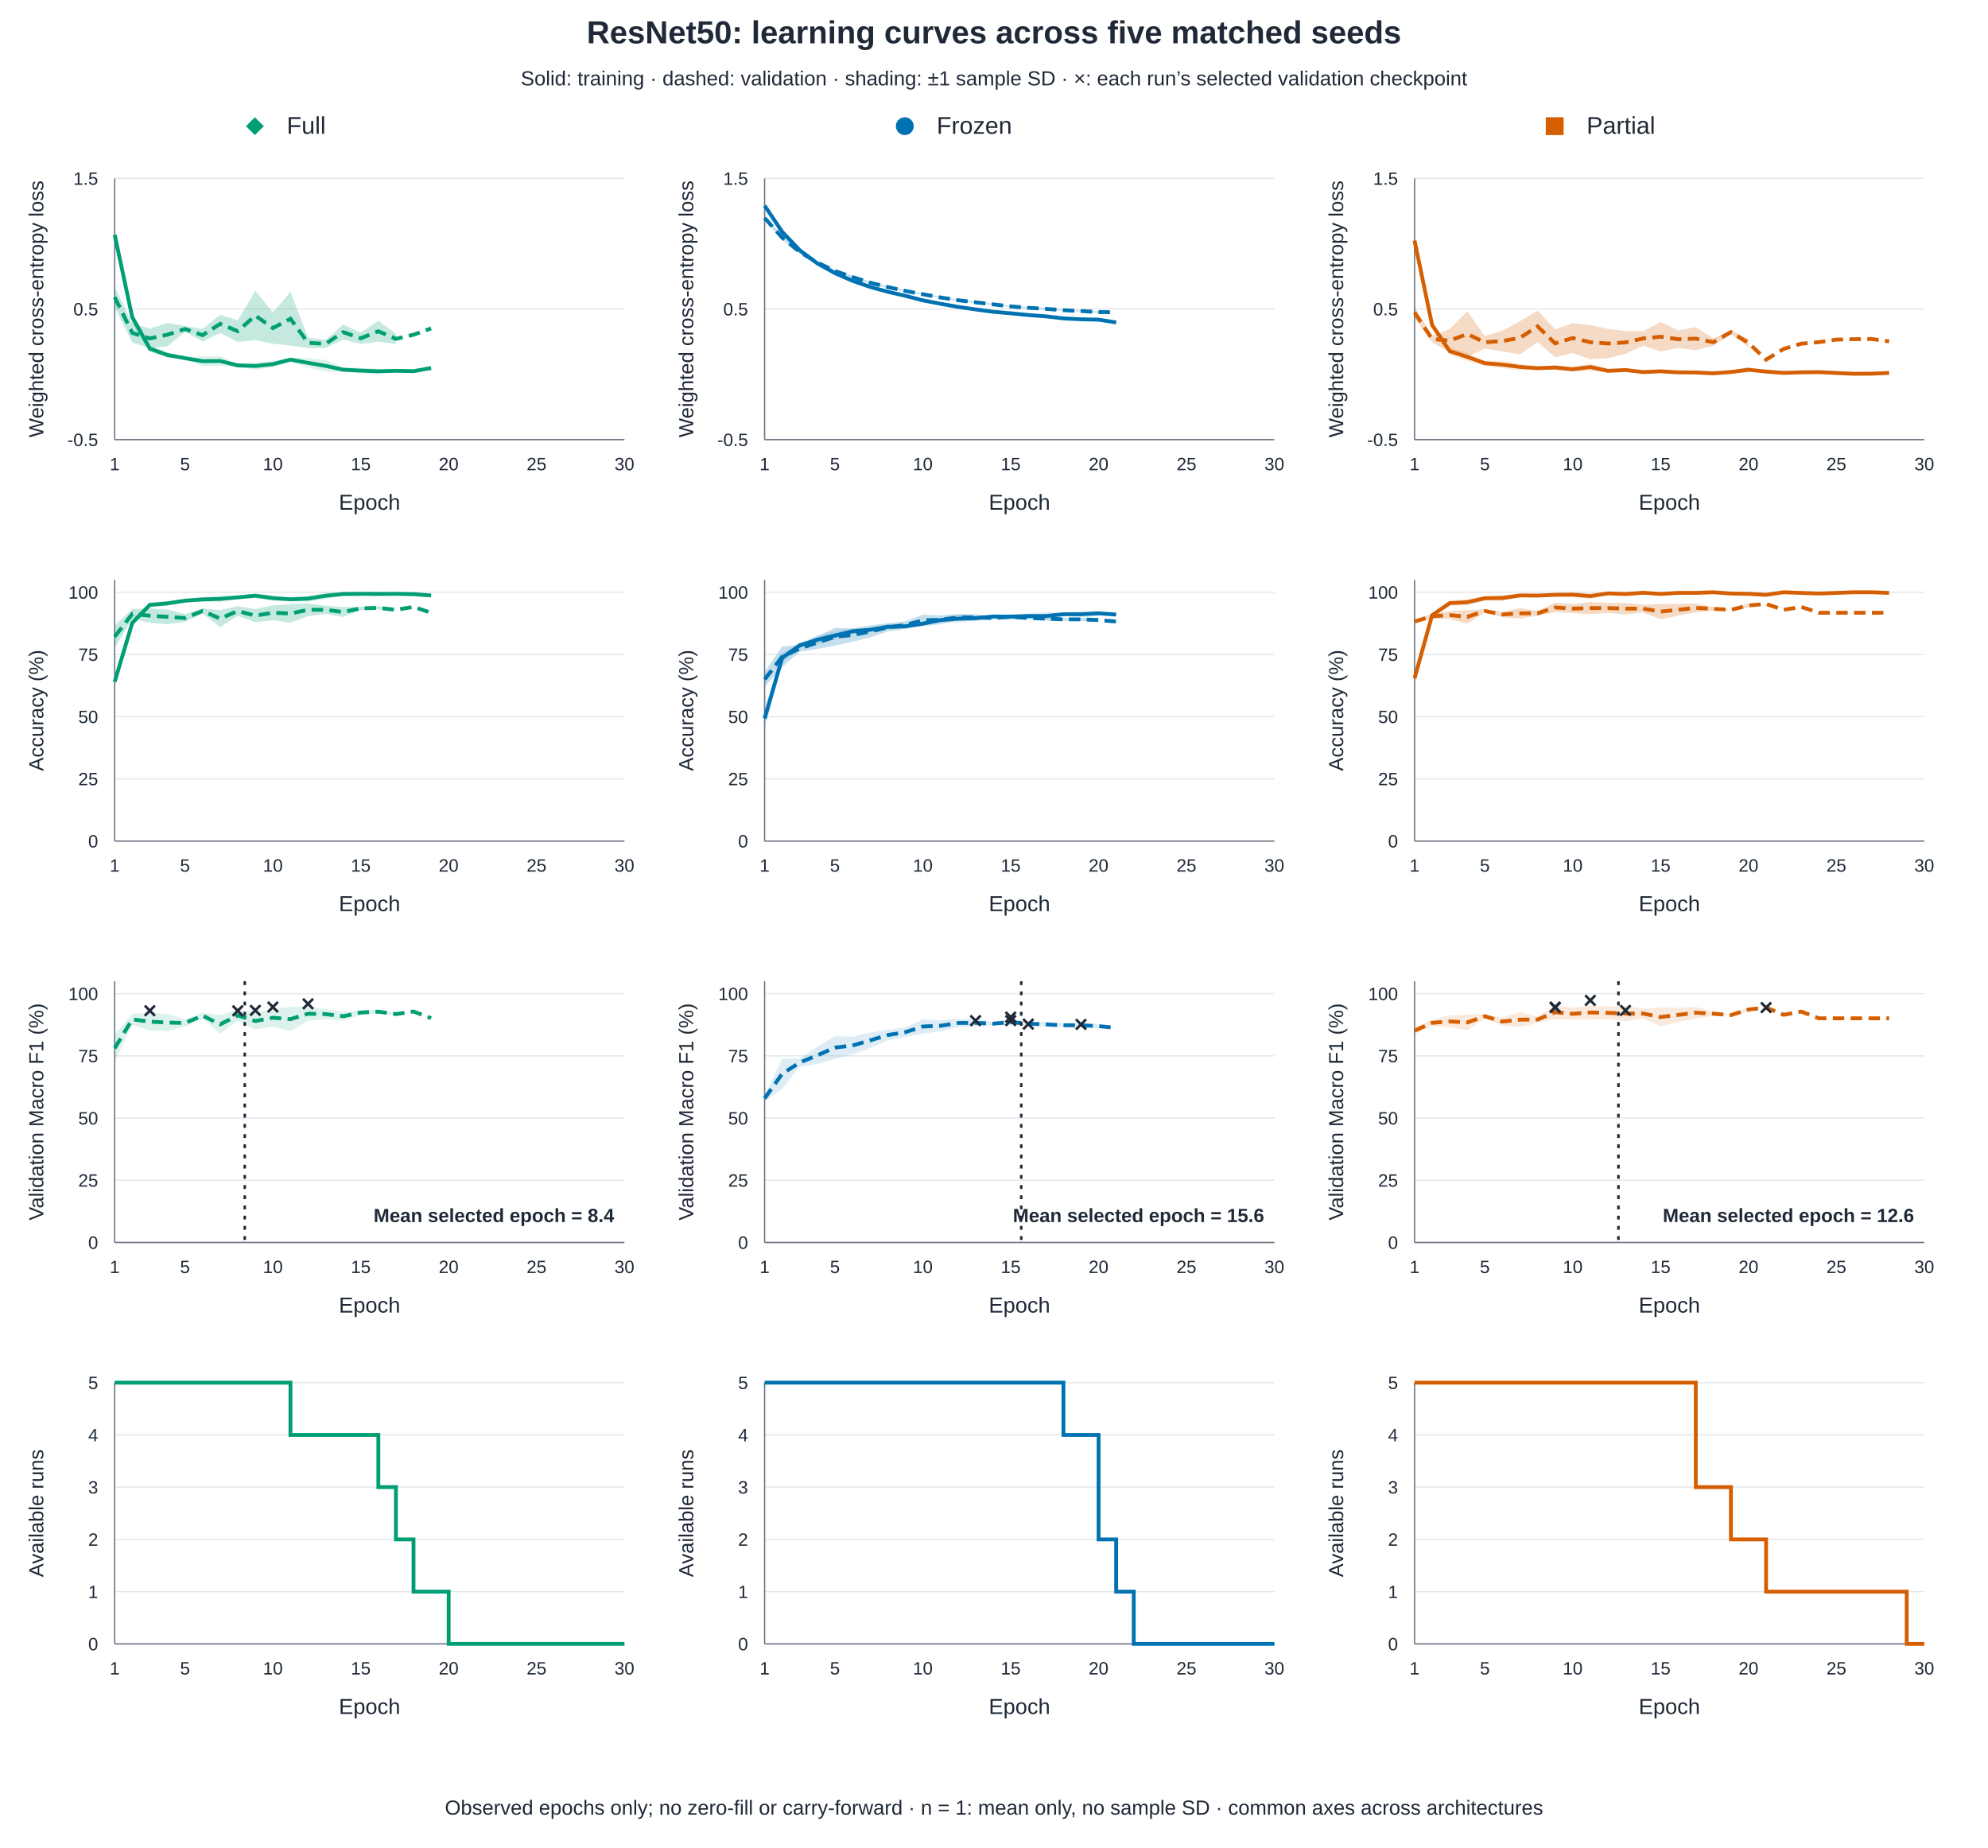
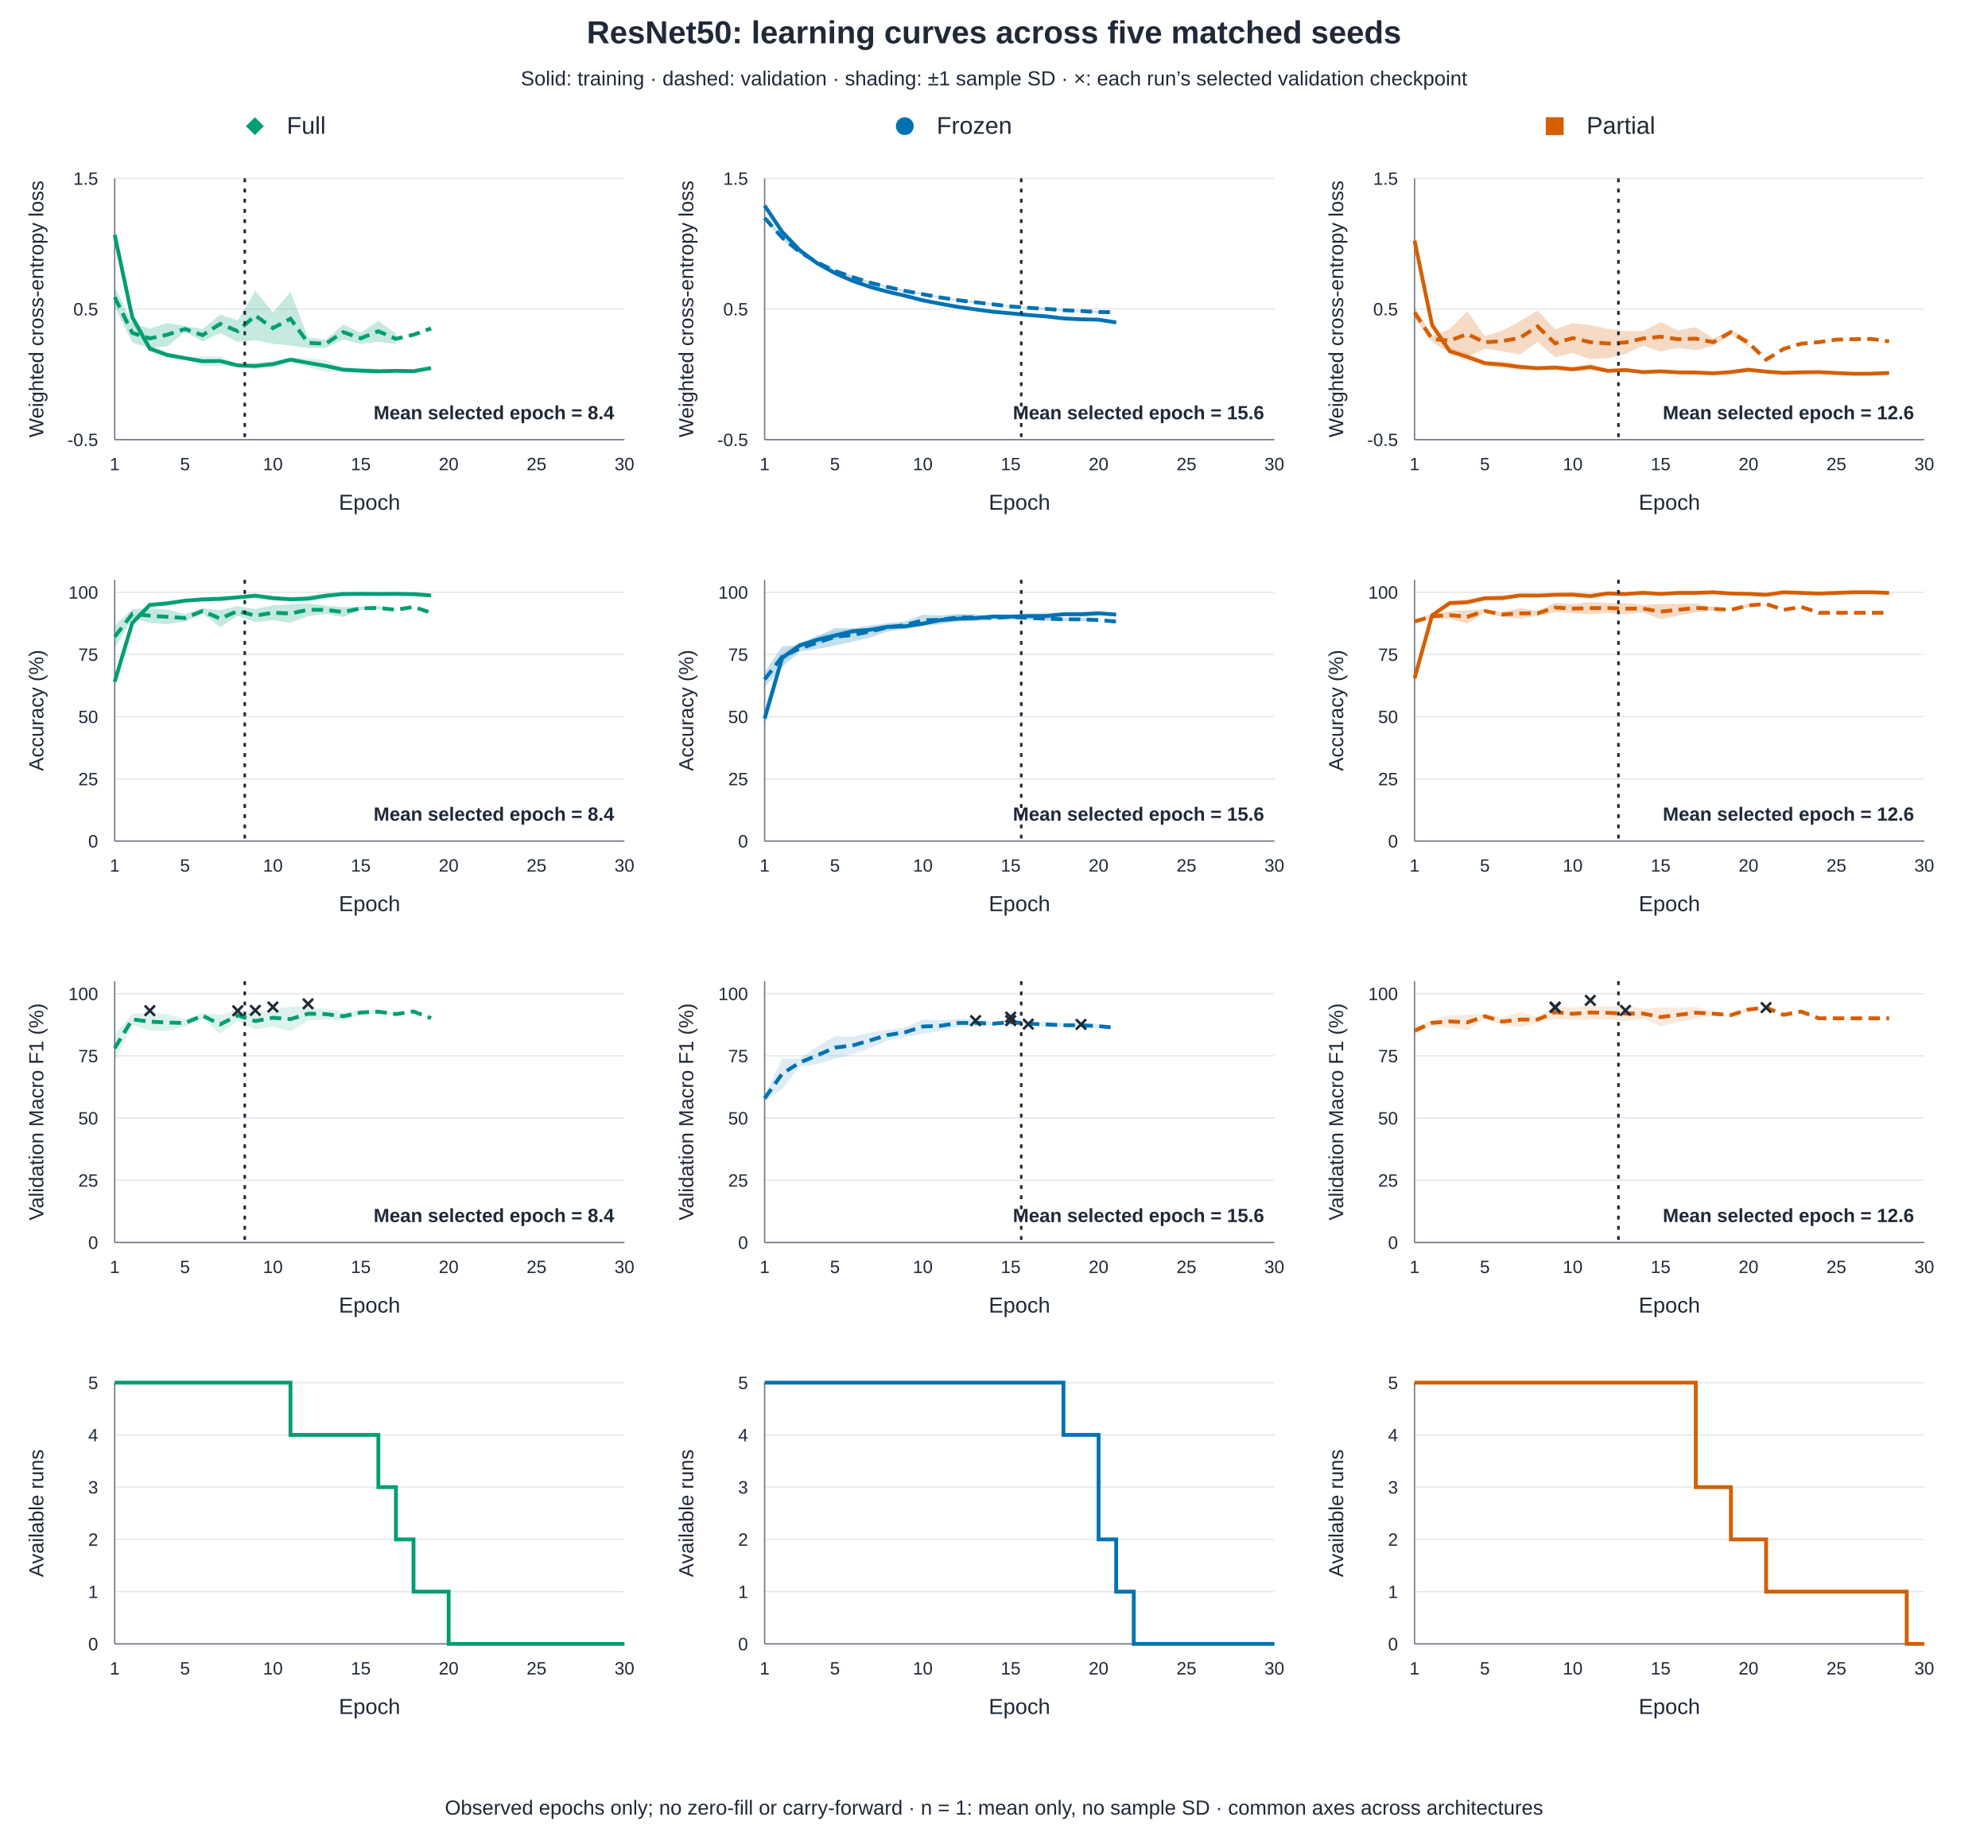
<svg xmlns="http://www.w3.org/2000/svg" viewBox="0 0 1560 1450" role="img" aria-label="ResNet50: learning curves across five matched seeds">
  <rect width="1560" height="1450" fill="white" />
  <style>text{font-family:Arial,"Noto Sans Thai","Leelawadee UI",Tahoma,sans-serif;fill:#1F2937}</style>
  <text x="780" y="34" text-anchor="middle" font-size="25" font-weight="700">ResNet50: learning curves across five matched seeds</text>
  <text x="780" y="67" text-anchor="middle" font-size="16">Solid: training · dashed: validation · shading: ±1 sample SD · ×: each run’s selected validation checkpoint</text>
  <path d="M 200 92 l 7 7 l -7 7 l -7 -7 Z" fill="#009E73" opacity="1" />
  <text x="225" y="105" text-anchor="start" font-size="19">Full</text>
  <line x1="90" y1="345" x2="490" y2="345" stroke="#E5E7EB" />
  <text x="77" y="350" text-anchor="end" font-size="14">-0.5</text>
  <line x1="90" y1="242.5" x2="490" y2="242.5" stroke="#E5E7EB" />
  <text x="77" y="247.5" text-anchor="end" font-size="14">0.5</text>
  <line x1="90" y1="140" x2="490" y2="140" stroke="#E5E7EB" />
  <text x="77" y="145" text-anchor="end" font-size="14">1.5</text>
  <text x="90" y="369" text-anchor="middle" font-size="14">1</text>
  <text x="145.172" y="369" text-anchor="middle" font-size="14">5</text>
  <text x="214.138" y="369" text-anchor="middle" font-size="14">10</text>
  <text x="283.103" y="369" text-anchor="middle" font-size="14">15</text>
  <text x="352.069" y="369" text-anchor="middle" font-size="14">20</text>
  <text x="421.034" y="369" text-anchor="middle" font-size="14">25</text>
  <text x="490" y="369" text-anchor="middle" font-size="14">30</text>
  <line x1="90" y1="140" x2="90" y2="345" stroke="#6B7280" />
  <line x1="90" y1="345" x2="490" y2="345" stroke="#6B7280" />
  <text x="290" y="400" text-anchor="middle" font-size="17">Epoch</text>
  <text x="34" y="242.5" text-anchor="middle" font-size="16" transform="rotate(-90 34 242.5)">Weighted cross-entropy loss</text>
  <path d="M 90 180.961 L 103.793 244.259 L 117.586 270.912 L 131.379 276.397 L 145.172 280.062 L 158.966 279.546 L 172.759 279.49 L 186.552 285.412 L 200.345 284.316 L 214.138 283.045 L 227.931 280.704 L 241.724 281.124 L 255.517 282.463 L 269.31 288.207 L 283.103 288.614 L 296.897 289.312 L 310.69 290.673 L 310.69 291.316 L 296.897 293.428 L 283.103 293.04 L 269.31 292.003 L 255.517 291.773 L 241.724 288.36 L 227.931 283.752 L 214.138 288.439 L 200.345 290.059 L 186.552 288.062 L 172.759 287.091 L 158.966 287.316 L 145.172 282.046 L 131.379 280.777 L 117.586 276.268 L 103.793 253.733 L 90 187.586 Z" fill="#009E73" opacity="0.13" />
  <path d="M 90 184.273 L 103.793 248.996 L 117.586 273.59 L 131.379 278.587 L 145.172 281.054 L 158.966 283.431 L 172.759 283.29 L 186.552 286.737 L 200.345 287.188 L 214.138 285.742 L 227.931 282.228 L 241.724 284.742 L 255.517 287.118 L 269.31 290.105 L 283.103 290.827 L 296.897 291.37 L 310.69 290.995 L 324.483 291.276 L 338.276 288.819" fill="none" stroke="#009E73" stroke-width="3" stroke-dasharray="" />
  <path d="M 90 225.159 L 103.793 253.767 L 117.586 257.853 L 131.379 253.458 L 145.172 255.859 L 158.966 258.129 L 172.759 246.926 L 186.552 251.524 L 200.345 228.199 L 214.138 245.235 L 227.931 229.043 L 241.724 264.885 L 255.517 266.595 L 269.31 254.729 L 283.103 261.051 L 296.897 251.737 L 310.69 261.898 L 310.69 269.913 L 296.897 268.15 L 283.103 269.881 L 269.31 266.565 L 255.517 273.006 L 241.724 273.18 L 227.931 271.235 L 214.138 269.714 L 200.345 266.993 L 186.552 268.223 L 172.759 261.353 L 158.966 267.901 L 145.172 260.485 L 131.379 271.827 L 117.586 273.297 L 103.793 268.747 L 90 241.234 Z" fill="#009E73" opacity="0.23" />
  <path d="M 90 233.196 L 103.793 261.257 L 117.586 265.575 L 131.379 262.642 L 145.172 258.172 L 158.966 263.015 L 172.759 254.14 L 186.552 259.874 L 200.345 247.596 L 214.138 257.474 L 227.931 250.139 L 241.724 269.033 L 255.517 269.801 L 269.31 260.647 L 283.103 265.466 L 296.897 259.943 L 310.69 265.906 L 324.483 262.69 L 338.276 257.715" fill="none" stroke="#009E73" stroke-width="3" stroke-dasharray="9 5" />
+   <line x1="192.069" y1="140" x2="192.069" y2="345" stroke="#1F2937" stroke-width="2" stroke-dasharray="3 5" />
+   <text x="482" y="329" text-anchor="end" font-size="15" font-weight="600">Mean selected epoch = 8.4</text>
  <line x1="90" y1="660" x2="490" y2="660" stroke="#E5E7EB" />
  <text x="77" y="665" text-anchor="end" font-size="14">0</text>
  <line x1="90" y1="611.19" x2="490" y2="611.19" stroke="#E5E7EB" />
  <text x="77" y="616.19" text-anchor="end" font-size="14">25</text>
  <line x1="90" y1="562.381" x2="490" y2="562.381" stroke="#E5E7EB" />
  <text x="77" y="567.381" text-anchor="end" font-size="14">50</text>
  <line x1="90" y1="513.571" x2="490" y2="513.571" stroke="#E5E7EB" />
  <text x="77" y="518.571" text-anchor="end" font-size="14">75</text>
  <line x1="90" y1="464.762" x2="490" y2="464.762" stroke="#E5E7EB" />
  <text x="77" y="469.762" text-anchor="end" font-size="14">100</text>
  <text x="90" y="684" text-anchor="middle" font-size="14">1</text>
  <text x="145.172" y="684" text-anchor="middle" font-size="14">5</text>
  <text x="214.138" y="684" text-anchor="middle" font-size="14">10</text>
  <text x="283.103" y="684" text-anchor="middle" font-size="14">15</text>
  <text x="352.069" y="684" text-anchor="middle" font-size="14">20</text>
  <text x="421.034" y="684" text-anchor="middle" font-size="14">25</text>
  <text x="490" y="684" text-anchor="middle" font-size="14">30</text>
  <line x1="90" y1="455" x2="90" y2="660" stroke="#6B7280" />
  <line x1="90" y1="660" x2="490" y2="660" stroke="#6B7280" />
  <text x="290" y="715" text-anchor="middle" font-size="17">Epoch</text>
  <text x="34" y="557.5" text-anchor="middle" font-size="16" transform="rotate(-90 34 557.5)">Accuracy (%)</text>
  <path d="M 90 530.025 L 103.793 485.305 L 117.586 472.568 L 131.379 471.647 L 145.172 470.547 L 158.966 468.385 L 172.759 467.329 L 186.552 467.541 L 200.345 465.674 L 214.138 467.232 L 227.931 468.686 L 241.724 467.316 L 255.517 464.914 L 269.31 464.644 L 283.103 464.689 L 296.897 464.652 L 310.69 465.659 L 310.69 466.367 L 296.897 467.542 L 283.103 467.338 L 269.31 467.633 L 255.517 470.117 L 241.724 472.22 L 227.931 471.852 L 214.138 471.503 L 200.345 469.256 L 186.552 469.993 L 172.759 472.608 L 158.966 472.352 L 145.172 472.193 L 131.379 475.298 L 117.586 476.78 L 103.793 492.278 L 90 539.87 Z" fill="#009E73" opacity="0.13" />
  <path d="M 90 534.947 L 103.793 488.791 L 117.586 474.674 L 131.379 473.473 L 145.172 471.37 L 158.966 470.369 L 172.759 469.968 L 186.552 468.767 L 200.345 467.465 L 214.138 469.368 L 227.931 470.269 L 241.724 469.768 L 255.517 467.515 L 269.31 466.139 L 283.103 466.013 L 296.897 466.097 L 310.69 466.013 L 324.483 466.264 L 338.276 467.265" fill="none" stroke="#009E73" stroke-width="3" stroke-dasharray="" />
  <path d="M 90 490.869 L 103.793 477.916 L 117.586 477.511 L 131.379 478.291 L 145.172 481.98 L 158.966 477.408 L 172.759 478.738 L 186.552 475.619 L 200.345 478.001 L 214.138 474.984 L 227.931 474.061 L 241.724 473.582 L 255.517 475.295 L 269.31 476.343 L 283.103 476.069 L 296.897 475.686 L 310.69 478.543 L 310.69 478.543 L 296.897 478.338 L 283.103 478.721 L 269.31 484.189 L 255.517 481.792 L 241.724 483.505 L 227.931 488.768 L 214.138 486.696 L 200.345 488.273 L 186.552 483.306 L 172.759 492.131 L 158.966 481.517 L 145.172 487.97 L 131.379 489.821 L 117.586 488.764 L 103.793 485.603 L 90 508.482 Z" fill="#009E73" opacity="0.23" />
  <path d="M 90 499.675 L 103.793 481.759 L 117.586 483.137 L 131.379 484.056 L 145.172 484.975 L 158.966 479.462 L 172.759 485.434 L 186.552 479.462 L 200.345 483.137 L 214.138 480.84 L 227.931 481.415 L 241.724 478.543 L 255.517 478.543 L 269.31 480.266 L 283.103 477.395 L 296.897 477.012 L 310.69 478.543 L 324.483 476.246 L 338.276 480.84" fill="none" stroke="#009E73" stroke-width="3" stroke-dasharray="9 5" />
+   <line x1="192.069" y1="455" x2="192.069" y2="660" stroke="#1F2937" stroke-width="2" stroke-dasharray="3 5" />
+   <text x="482" y="644" text-anchor="end" font-size="15" font-weight="600">Mean selected epoch = 8.4</text>
  <line x1="90" y1="975" x2="490" y2="975" stroke="#E5E7EB" />
  <text x="77" y="980" text-anchor="end" font-size="14">0</text>
  <line x1="90" y1="926.19" x2="490" y2="926.19" stroke="#E5E7EB" />
  <text x="77" y="931.19" text-anchor="end" font-size="14">25</text>
  <line x1="90" y1="877.381" x2="490" y2="877.381" stroke="#E5E7EB" />
  <text x="77" y="882.381" text-anchor="end" font-size="14">50</text>
  <line x1="90" y1="828.571" x2="490" y2="828.571" stroke="#E5E7EB" />
  <text x="77" y="833.571" text-anchor="end" font-size="14">75</text>
  <line x1="90" y1="779.762" x2="490" y2="779.762" stroke="#E5E7EB" />
  <text x="77" y="784.762" text-anchor="end" font-size="14">100</text>
  <text x="90" y="999" text-anchor="middle" font-size="14">1</text>
  <text x="145.172" y="999" text-anchor="middle" font-size="14">5</text>
  <text x="214.138" y="999" text-anchor="middle" font-size="14">10</text>
  <text x="283.103" y="999" text-anchor="middle" font-size="14">15</text>
  <text x="352.069" y="999" text-anchor="middle" font-size="14">20</text>
  <text x="421.034" y="999" text-anchor="middle" font-size="14">25</text>
  <text x="490" y="999" text-anchor="middle" font-size="14">30</text>
  <line x1="90" y1="770" x2="90" y2="975" stroke="#6B7280" />
  <line x1="90" y1="975" x2="490" y2="975" stroke="#6B7280" />
  <text x="290" y="1030" text-anchor="middle" font-size="17">Epoch</text>
  <text x="34" y="872.5" text-anchor="middle" font-size="16" transform="rotate(-90 34 872.5)">Validation Macro F1 (%)</text>
  <path d="M 90 811.912 L 103.793 795.548 L 117.586 794.696 L 131.379 795.703 L 145.172 799.82 L 158.966 794.623 L 172.759 796.562 L 186.552 792.383 L 200.345 794.729 L 214.138 791.612 L 227.931 790.074 L 241.724 789.934 L 255.517 791.853 L 269.31 793.96 L 283.103 792.954 L 296.897 792.173 L 310.69 795.162 L 310.69 796.404 L 296.897 795.623 L 283.103 796.17 L 269.31 800.968 L 255.517 799.783 L 241.724 801.041 L 227.931 809.407 L 214.138 805.667 L 200.345 807.725 L 186.552 801.232 L 172.759 811.15 L 158.966 799.364 L 145.172 805.766 L 131.379 809.117 L 117.586 808.762 L 103.793 804.292 L 90 833.28 Z" fill="#009E73" opacity="0.13" />
  <path d="M 90 822.596 L 103.793 799.92 L 117.586 801.729 L 131.379 802.41 L 145.172 802.793 L 158.966 796.994 L 172.759 803.856 L 186.552 796.807 L 200.345 801.227 L 214.138 798.639 L 227.931 799.741 L 241.724 795.487 L 255.517 795.818 L 269.31 797.464 L 283.103 794.562 L 296.897 793.898 L 310.69 795.783 L 324.483 793.76 L 338.276 798.953" fill="none" stroke="#009E73" stroke-width="3" stroke-dasharray="9 5" />
  <line x1="113.586" y1="789.097" x2="121.586" y2="797.097" stroke="#1F2937" stroke-width="2" />
  <line x1="113.586" y1="797.097" x2="121.586" y2="789.097" stroke="#1F2937" stroke-width="2" />
  <line x1="210.138" y1="786.242" x2="218.138" y2="794.242" stroke="#1F2937" stroke-width="2" />
  <line x1="210.138" y1="794.242" x2="218.138" y2="786.242" stroke="#1F2937" stroke-width="2" />
  <line x1="237.724" y1="783.739" x2="245.724" y2="791.739" stroke="#1F2937" stroke-width="2" />
  <line x1="237.724" y1="791.739" x2="245.724" y2="783.739" stroke="#1F2937" stroke-width="2" />
  <line x1="196.345" y1="788.873" x2="204.345" y2="796.873" stroke="#1F2937" stroke-width="2" />
  <line x1="196.345" y1="796.873" x2="204.345" y2="788.873" stroke="#1F2937" stroke-width="2" />
  <line x1="182.552" y1="789.2" x2="190.552" y2="797.2" stroke="#1F2937" stroke-width="2" />
  <line x1="182.552" y1="797.2" x2="190.552" y2="789.2" stroke="#1F2937" stroke-width="2" />
  <line x1="192.069" y1="770" x2="192.069" y2="975" stroke="#1F2937" stroke-width="2" stroke-dasharray="3 5" />
  <text x="482" y="959" text-anchor="end" font-size="15" font-weight="600">Mean selected epoch = 8.4</text>
  <line x1="90" y1="1290" x2="490" y2="1290" stroke="#E5E7EB" />
  <text x="77" y="1295" text-anchor="end" font-size="14">0</text>
  <line x1="90" y1="1249" x2="490" y2="1249" stroke="#E5E7EB" />
  <text x="77" y="1254" text-anchor="end" font-size="14">1</text>
  <line x1="90" y1="1208" x2="490" y2="1208" stroke="#E5E7EB" />
  <text x="77" y="1213" text-anchor="end" font-size="14">2</text>
  <line x1="90" y1="1167" x2="490" y2="1167" stroke="#E5E7EB" />
  <text x="77" y="1172" text-anchor="end" font-size="14">3</text>
  <line x1="90" y1="1126" x2="490" y2="1126" stroke="#E5E7EB" />
  <text x="77" y="1131" text-anchor="end" font-size="14">4</text>
  <line x1="90" y1="1085" x2="490" y2="1085" stroke="#E5E7EB" />
  <text x="77" y="1090" text-anchor="end" font-size="14">5</text>
  <text x="90" y="1314" text-anchor="middle" font-size="14">1</text>
  <text x="145.172" y="1314" text-anchor="middle" font-size="14">5</text>
  <text x="214.138" y="1314" text-anchor="middle" font-size="14">10</text>
  <text x="283.103" y="1314" text-anchor="middle" font-size="14">15</text>
  <text x="352.069" y="1314" text-anchor="middle" font-size="14">20</text>
  <text x="421.034" y="1314" text-anchor="middle" font-size="14">25</text>
  <text x="490" y="1314" text-anchor="middle" font-size="14">30</text>
  <line x1="90" y1="1085" x2="90" y2="1290" stroke="#6B7280" />
  <line x1="90" y1="1290" x2="490" y2="1290" stroke="#6B7280" />
  <text x="290" y="1345" text-anchor="middle" font-size="17">Epoch</text>
  <text x="34" y="1187.5" text-anchor="middle" font-size="16" transform="rotate(-90 34 1187.5)">Available runs</text>
  <path d="M 90 1085 H 103.793 V 1085 H 117.586 V 1085 H 131.379 V 1085 H 145.172 V 1085 H 158.966 V 1085 H 172.759 V 1085 H 186.552 V 1085 H 200.345 V 1085 H 214.138 V 1085 H 227.931 V 1126 H 241.724 V 1126 H 255.517 V 1126 H 269.31 V 1126 H 283.103 V 1126 H 296.897 V 1167 H 310.69 V 1208 H 324.483 V 1249 H 338.276 V 1249 H 352.069 V 1290 H 490" fill="none" stroke="#009E73" stroke-width="3" />
  <circle cx="710" cy="99" r="7" fill="#0072B2" opacity="1" />
  <text x="735" y="105" text-anchor="start" font-size="19">Frozen</text>
  <line x1="600" y1="345" x2="1000" y2="345" stroke="#E5E7EB" />
  <text x="587" y="350" text-anchor="end" font-size="14">-0.5</text>
  <line x1="600" y1="242.5" x2="1000" y2="242.5" stroke="#E5E7EB" />
  <text x="587" y="247.5" text-anchor="end" font-size="14">0.5</text>
  <line x1="600" y1="140" x2="1000" y2="140" stroke="#E5E7EB" />
  <text x="587" y="145" text-anchor="end" font-size="14">1.5</text>
  <text x="600" y="369" text-anchor="middle" font-size="14">1</text>
  <text x="655.172" y="369" text-anchor="middle" font-size="14">5</text>
  <text x="724.138" y="369" text-anchor="middle" font-size="14">10</text>
  <text x="793.103" y="369" text-anchor="middle" font-size="14">15</text>
  <text x="862.069" y="369" text-anchor="middle" font-size="14">20</text>
  <text x="931.034" y="369" text-anchor="middle" font-size="14">25</text>
  <text x="1000" y="369" text-anchor="middle" font-size="14">30</text>
  <line x1="600" y1="140" x2="600" y2="345" stroke="#6B7280" />
  <line x1="600" y1="345" x2="1000" y2="345" stroke="#6B7280" />
  <text x="800" y="400" text-anchor="middle" font-size="17">Epoch</text>
  <text x="544" y="242.5" text-anchor="middle" font-size="16" transform="rotate(-90 544 242.5)">Weighted cross-entropy loss</text>
  <path d="M 600 160.264 L 613.793 180.816 L 627.586 195.573 L 641.379 206.01 L 655.172 213.502 L 668.966 219.295 L 682.759 224.41 L 696.552 227.934 L 710.345 231.867 L 724.138 234.741 L 737.931 237.654 L 751.724 240.221 L 765.517 241.587 L 779.31 243.886 L 793.103 245.264 L 806.897 246.241 L 820.69 247.263 L 834.483 248.918 L 848.276 249.515 L 862.069 250.446 L 862.069 251.231 L 848.276 251.62 L 834.483 250.81 L 820.69 249.213 L 806.897 248.202 L 793.103 246.438 L 779.31 245.436 L 765.517 244.014 L 751.724 241.413 L 737.931 239.074 L 724.138 236.653 L 710.345 232.383 L 696.552 230.007 L 682.759 225.86 L 668.966 221.432 L 655.172 215.15 L 641.379 207.386 L 627.586 197.236 L 613.793 183.044 L 600 162.485 Z" fill="#0072B2" opacity="0.13" />
  <path d="M 600 161.374 L 613.793 181.93 L 627.586 196.405 L 641.379 206.698 L 655.172 214.326 L 668.966 220.364 L 682.759 225.135 L 696.552 228.97 L 710.345 232.125 L 724.138 235.697 L 737.931 238.364 L 751.724 240.817 L 765.517 242.801 L 779.31 244.661 L 793.103 245.851 L 806.897 247.221 L 820.69 248.238 L 834.483 249.864 L 848.276 250.567 L 862.069 250.838 L 875.862 253.041" fill="none" stroke="#0072B2" stroke-width="3" stroke-dasharray="" />
  <path d="M 600 169.277 L 613.793 184.81 L 627.586 196.291 L 641.379 204.742 L 655.172 211.839 L 668.966 216.352 L 682.759 220.996 L 696.552 224.506 L 710.345 227.582 L 724.138 230.378 L 737.931 232.919 L 751.724 235.006 L 765.517 236.47 L 779.31 238.355 L 793.103 239.951 L 806.897 240.866 L 820.69 241.617 L 834.483 243.017 L 848.276 243.509 L 862.069 244.231 L 862.069 245.548 L 848.276 244.62 L 834.483 243.816 L 820.69 243.14 L 806.897 242.2 L 793.103 240.968 L 779.31 239.316 L 765.517 238.001 L 751.724 236.137 L 737.931 233.935 L 724.138 231.389 L 710.345 229.04 L 696.552 226.006 L 682.759 222.663 L 668.966 218.553 L 655.172 213.454 L 641.379 207.286 L 627.586 199.188 L 613.793 188.109 L 600 172.812 Z" fill="#0072B2" opacity="0.23" />
  <path d="M 600 171.044 L 613.793 186.459 L 627.586 197.74 L 641.379 206.014 L 655.172 212.646 L 668.966 217.453 L 682.759 221.829 L 696.552 225.256 L 710.345 228.311 L 724.138 230.883 L 737.931 233.427 L 751.724 235.572 L 765.517 237.235 L 779.31 238.835 L 793.103 240.459 L 806.897 241.533 L 820.69 242.378 L 834.483 243.416 L 848.276 244.064 L 862.069 244.889 L 875.862 245.022" fill="none" stroke="#0072B2" stroke-width="3" stroke-dasharray="9 5" />
+   <line x1="801.379" y1="140" x2="801.379" y2="345" stroke="#1F2937" stroke-width="2" stroke-dasharray="3 5" />
+   <text x="992" y="329" text-anchor="end" font-size="15" font-weight="600">Mean selected epoch = 15.6</text>
  <line x1="600" y1="660" x2="1000" y2="660" stroke="#E5E7EB" />
  <text x="587" y="665" text-anchor="end" font-size="14">0</text>
  <line x1="600" y1="611.19" x2="1000" y2="611.19" stroke="#E5E7EB" />
  <text x="587" y="616.19" text-anchor="end" font-size="14">25</text>
  <line x1="600" y1="562.381" x2="1000" y2="562.381" stroke="#E5E7EB" />
  <text x="587" y="567.381" text-anchor="end" font-size="14">50</text>
  <line x1="600" y1="513.571" x2="1000" y2="513.571" stroke="#E5E7EB" />
  <text x="587" y="518.571" text-anchor="end" font-size="14">75</text>
  <line x1="600" y1="464.762" x2="1000" y2="464.762" stroke="#E5E7EB" />
  <text x="587" y="469.762" text-anchor="end" font-size="14">100</text>
  <text x="600" y="684" text-anchor="middle" font-size="14">1</text>
  <text x="655.172" y="684" text-anchor="middle" font-size="14">5</text>
  <text x="724.138" y="684" text-anchor="middle" font-size="14">10</text>
  <text x="793.103" y="684" text-anchor="middle" font-size="14">15</text>
  <text x="862.069" y="684" text-anchor="middle" font-size="14">20</text>
  <text x="931.034" y="684" text-anchor="middle" font-size="14">25</text>
  <text x="1000" y="684" text-anchor="middle" font-size="14">30</text>
  <line x1="600" y1="455" x2="600" y2="660" stroke="#6B7280" />
  <line x1="600" y1="660" x2="1000" y2="660" stroke="#6B7280" />
  <text x="800" y="715" text-anchor="middle" font-size="17">Epoch</text>
  <text x="544" y="557.5" text-anchor="middle" font-size="16" transform="rotate(-90 544 557.5)">Accuracy (%)</text>
  <path d="M 600 555.574 L 613.793 512.573 L 627.586 503.976 L 641.379 498.657 L 655.172 495.413 L 668.966 493.014 L 682.759 492.902 L 696.552 489.673 L 710.345 489.775 L 724.138 487.793 L 737.931 484.982 L 751.724 482.193 L 765.517 483.161 L 779.31 482.666 L 793.103 482.326 L 806.897 481.278 L 820.69 480.352 L 834.483 480.708 L 848.276 479.703 L 862.069 479.158 L 862.069 483.406 L 848.276 484.363 L 834.483 483.357 L 820.69 486.417 L 806.897 485.491 L 793.103 485.444 L 779.31 484.905 L 765.517 487.013 L 751.724 488.781 L 737.931 488.195 L 724.138 490.991 L 710.345 493.214 L 696.552 494.117 L 682.759 495.494 L 668.966 497.784 L 655.172 501.994 L 641.379 505.358 L 627.586 508.85 L 613.793 519.876 L 600 572.192 Z" fill="#0072B2" opacity="0.13" />
  <path d="M 600 563.883 L 613.793 516.225 L 627.586 506.413 L 641.379 502.007 L 655.172 498.703 L 668.966 495.399 L 682.759 494.198 L 696.552 491.895 L 710.345 491.495 L 724.138 489.392 L 737.931 486.589 L 751.724 485.487 L 765.517 485.087 L 779.31 483.785 L 793.103 483.885 L 806.897 483.385 L 820.69 483.385 L 834.483 482.033 L 848.276 482.033 L 862.069 481.282 L 875.862 482.283" fill="none" stroke="#0072B2" stroke-width="3" stroke-dasharray="" />
  <path d="M 600 527.265 L 613.793 507.173 L 627.586 506.347 L 641.379 499.289 L 655.172 492.708 L 668.966 493.009 L 682.759 490.778 L 696.552 489.077 L 710.345 487.493 L 724.138 482.335 L 737.931 482.869 L 751.724 481.897 L 765.517 481.897 L 779.31 483.948 L 793.103 482.002 L 806.897 483.948 L 820.69 483.81 L 834.483 484.86 L 848.276 484.86 L 862.069 484.958 L 862.069 488.207 L 848.276 487.157 L 834.483 487.157 L 820.69 487.058 L 806.897 486.002 L 793.103 486.11 L 779.31 486.002 L 765.517 487.134 L 751.724 487.134 L 737.931 489.836 L 724.138 491.29 L 710.345 493.482 L 696.552 495.573 L 682.759 500.304 L 668.966 503.585 L 655.172 506.642 L 641.379 509.249 L 627.586 511.379 L 613.793 523.415 L 600 539.156 Z" fill="#0072B2" opacity="0.23" />
  <path d="M 600 533.21 L 613.793 515.294 L 627.586 508.863 L 641.379 504.269 L 655.172 499.675 L 668.966 498.297 L 682.759 495.541 L 696.552 492.325 L 710.345 490.487 L 724.138 486.812 L 737.931 486.353 L 751.724 484.515 L 765.517 484.515 L 779.31 484.975 L 793.103 484.056 L 806.897 484.975 L 820.69 485.434 L 834.483 486.008 L 848.276 486.008 L 862.069 486.583 L 875.862 487.731" fill="none" stroke="#0072B2" stroke-width="3" stroke-dasharray="9 5" />
+   <line x1="801.379" y1="455" x2="801.379" y2="660" stroke="#1F2937" stroke-width="2" stroke-dasharray="3 5" />
+   <text x="992" y="644" text-anchor="end" font-size="15" font-weight="600">Mean selected epoch = 15.6</text>
  <line x1="600" y1="975" x2="1000" y2="975" stroke="#E5E7EB" />
  <text x="587" y="980" text-anchor="end" font-size="14">0</text>
  <line x1="600" y1="926.19" x2="1000" y2="926.19" stroke="#E5E7EB" />
  <text x="587" y="931.19" text-anchor="end" font-size="14">25</text>
  <line x1="600" y1="877.381" x2="1000" y2="877.381" stroke="#E5E7EB" />
  <text x="587" y="882.381" text-anchor="end" font-size="14">50</text>
  <line x1="600" y1="828.571" x2="1000" y2="828.571" stroke="#E5E7EB" />
  <text x="587" y="833.571" text-anchor="end" font-size="14">75</text>
  <line x1="600" y1="779.762" x2="1000" y2="779.762" stroke="#E5E7EB" />
  <text x="587" y="784.762" text-anchor="end" font-size="14">100</text>
  <text x="600" y="999" text-anchor="middle" font-size="14">1</text>
  <text x="655.172" y="999" text-anchor="middle" font-size="14">5</text>
  <text x="724.138" y="999" text-anchor="middle" font-size="14">10</text>
  <text x="793.103" y="999" text-anchor="middle" font-size="14">15</text>
  <text x="862.069" y="999" text-anchor="middle" font-size="14">20</text>
  <text x="931.034" y="999" text-anchor="middle" font-size="14">25</text>
  <text x="1000" y="999" text-anchor="middle" font-size="14">30</text>
  <line x1="600" y1="770" x2="600" y2="975" stroke="#6B7280" />
  <line x1="600" y1="975" x2="1000" y2="975" stroke="#6B7280" />
  <text x="800" y="1030" text-anchor="middle" font-size="17">Epoch</text>
  <text x="544" y="872.5" text-anchor="middle" font-size="16" transform="rotate(-90 544 872.5)">Validation Macro F1 (%)</text>
  <path d="M 600 859.586 L 613.793 830.735 L 627.586 830.602 L 641.379 821.246 L 655.172 813.072 L 668.966 813.569 L 682.759 810.244 L 696.552 808.091 L 710.345 806.138 L 724.138 799.939 L 737.931 800.711 L 751.724 799.418 L 765.517 799.473 L 779.31 802.101 L 793.103 799.566 L 806.897 802.101 L 820.69 801.961 L 834.483 803.199 L 848.276 803.199 L 862.069 803.316 L 862.069 807.163 L 848.276 805.92 L 834.483 805.92 L 820.69 805.802 L 806.897 804.483 L 793.103 804.628 L 779.31 804.483 L 765.517 805.829 L 751.724 806.092 L 737.931 809.264 L 724.138 811.119 L 710.345 813.873 L 696.552 816.402 L 682.759 822.59 L 668.966 827.311 L 655.172 831.069 L 641.379 834.998 L 627.586 837.027 L 613.793 854.444 L 600 864.283 Z" fill="#0072B2" opacity="0.13" />
  <path d="M 600 861.934 L 613.793 842.589 L 627.586 833.815 L 641.379 828.122 L 655.172 822.071 L 668.966 820.44 L 682.759 816.417 L 696.552 812.247 L 710.345 810.006 L 724.138 805.529 L 737.931 804.988 L 751.724 802.755 L 765.517 802.651 L 779.31 803.292 L 793.103 802.097 L 806.897 803.292 L 820.69 803.881 L 834.483 804.559 L 848.276 804.559 L 862.069 805.24 L 875.862 806.6" fill="none" stroke="#0072B2" stroke-width="3" stroke-dasharray="9 5" />
  <line x1="802.897" y1="799.652" x2="810.897" y2="807.652" stroke="#1F2937" stroke-width="2" />
  <line x1="802.897" y1="807.652" x2="810.897" y2="799.652" stroke="#1F2937" stroke-width="2" />
  <line x1="789.103" y1="794.168" x2="797.103" y2="802.168" stroke="#1F2937" stroke-width="2" />
  <line x1="789.103" y1="802.168" x2="797.103" y2="794.168" stroke="#1F2937" stroke-width="2" />
  <line x1="761.517" y1="796.905" x2="769.517" y2="804.905" stroke="#1F2937" stroke-width="2" />
  <line x1="761.517" y1="804.905" x2="769.517" y2="796.905" stroke="#1F2937" stroke-width="2" />
  <line x1="789.103" y1="796.905" x2="797.103" y2="804.905" stroke="#1F2937" stroke-width="2" />
  <line x1="789.103" y1="804.905" x2="797.103" y2="796.905" stroke="#1F2937" stroke-width="2" />
  <line x1="844.276" y1="799.879" x2="852.276" y2="807.879" stroke="#1F2937" stroke-width="2" />
  <line x1="844.276" y1="807.879" x2="852.276" y2="799.879" stroke="#1F2937" stroke-width="2" />
  <line x1="801.379" y1="770" x2="801.379" y2="975" stroke="#1F2937" stroke-width="2" stroke-dasharray="3 5" />
  <text x="992" y="959" text-anchor="end" font-size="15" font-weight="600">Mean selected epoch = 15.6</text>
  <line x1="600" y1="1290" x2="1000" y2="1290" stroke="#E5E7EB" />
  <text x="587" y="1295" text-anchor="end" font-size="14">0</text>
  <line x1="600" y1="1249" x2="1000" y2="1249" stroke="#E5E7EB" />
  <text x="587" y="1254" text-anchor="end" font-size="14">1</text>
  <line x1="600" y1="1208" x2="1000" y2="1208" stroke="#E5E7EB" />
  <text x="587" y="1213" text-anchor="end" font-size="14">2</text>
  <line x1="600" y1="1167" x2="1000" y2="1167" stroke="#E5E7EB" />
  <text x="587" y="1172" text-anchor="end" font-size="14">3</text>
  <line x1="600" y1="1126" x2="1000" y2="1126" stroke="#E5E7EB" />
  <text x="587" y="1131" text-anchor="end" font-size="14">4</text>
  <line x1="600" y1="1085" x2="1000" y2="1085" stroke="#E5E7EB" />
  <text x="587" y="1090" text-anchor="end" font-size="14">5</text>
  <text x="600" y="1314" text-anchor="middle" font-size="14">1</text>
  <text x="655.172" y="1314" text-anchor="middle" font-size="14">5</text>
  <text x="724.138" y="1314" text-anchor="middle" font-size="14">10</text>
  <text x="793.103" y="1314" text-anchor="middle" font-size="14">15</text>
  <text x="862.069" y="1314" text-anchor="middle" font-size="14">20</text>
  <text x="931.034" y="1314" text-anchor="middle" font-size="14">25</text>
  <text x="1000" y="1314" text-anchor="middle" font-size="14">30</text>
  <line x1="600" y1="1085" x2="600" y2="1290" stroke="#6B7280" />
  <line x1="600" y1="1290" x2="1000" y2="1290" stroke="#6B7280" />
  <text x="800" y="1345" text-anchor="middle" font-size="17">Epoch</text>
  <text x="544" y="1187.5" text-anchor="middle" font-size="16" transform="rotate(-90 544 1187.5)">Available runs</text>
  <path d="M 600 1085 H 613.793 V 1085 H 627.586 V 1085 H 641.379 V 1085 H 655.172 V 1085 H 668.966 V 1085 H 682.759 V 1085 H 696.552 V 1085 H 710.345 V 1085 H 724.138 V 1085 H 737.931 V 1085 H 751.724 V 1085 H 765.517 V 1085 H 779.31 V 1085 H 793.103 V 1085 H 806.897 V 1085 H 820.69 V 1085 H 834.483 V 1126 H 848.276 V 1126 H 862.069 V 1208 H 875.862 V 1249 H 889.655 V 1290 H 1000" fill="none" stroke="#0072B2" stroke-width="3" />
  <rect x="1213" y="92" width="14" height="14" fill="#D55E00" opacity="1" />
  <text x="1245" y="105" text-anchor="start" font-size="19">Partial</text>
  <line x1="1110" y1="345" x2="1510" y2="345" stroke="#E5E7EB" />
  <text x="1097" y="350" text-anchor="end" font-size="14">-0.5</text>
  <line x1="1110" y1="242.5" x2="1510" y2="242.5" stroke="#E5E7EB" />
  <text x="1097" y="247.5" text-anchor="end" font-size="14">0.5</text>
  <line x1="1110" y1="140" x2="1510" y2="140" stroke="#E5E7EB" />
  <text x="1097" y="145" text-anchor="end" font-size="14">1.5</text>
  <text x="1110" y="369" text-anchor="middle" font-size="14">1</text>
  <text x="1165.172" y="369" text-anchor="middle" font-size="14">5</text>
  <text x="1234.138" y="369" text-anchor="middle" font-size="14">10</text>
  <text x="1303.103" y="369" text-anchor="middle" font-size="14">15</text>
  <text x="1372.069" y="369" text-anchor="middle" font-size="14">20</text>
  <text x="1441.034" y="369" text-anchor="middle" font-size="14">25</text>
  <text x="1510" y="369" text-anchor="middle" font-size="14">30</text>
  <line x1="1110" y1="140" x2="1110" y2="345" stroke="#6B7280" />
  <line x1="1110" y1="345" x2="1510" y2="345" stroke="#6B7280" />
  <text x="1310" y="400" text-anchor="middle" font-size="17">Epoch</text>
  <text x="1054" y="242.5" text-anchor="middle" font-size="16" transform="rotate(-90 1054 242.5)">Weighted cross-entropy loss</text>
  <path d="M 1110 185.589 L 1123.793 252.504 L 1137.586 272.589 L 1151.379 276.67 L 1165.172 282.871 L 1178.966 283.123 L 1192.759 285.377 L 1206.552 288.158 L 1220.345 286.507 L 1234.138 287.873 L 1247.931 284.726 L 1261.724 289.606 L 1275.517 289.375 L 1289.31 291.532 L 1303.103 290.433 L 1316.897 291.332 L 1330.69 291.572 L 1344.483 292.562 L 1358.276 291.325 L 1372.069 287.502 L 1372.069 292.805 L 1358.276 292.55 L 1344.483 293.362 L 1330.69 293.044 L 1316.897 293.087 L 1303.103 292.305 L 1289.31 292.452 L 1275.517 291.34 L 1261.724 292.385 L 1247.931 291.333 L 1234.138 291.669 L 1220.345 290.318 L 1206.552 289.691 L 1192.759 290.512 L 1178.966 289.148 L 1165.172 287.177 L 1151.379 283.461 L 1137.586 278.53 L 1123.793 257.597 L 1110 191.978 Z" fill="#D55E00" opacity="0.13" />
  <path d="M 1110 188.784 L 1123.793 255.051 L 1137.586 275.56 L 1151.379 280.066 L 1165.172 285.024 L 1178.966 286.135 L 1192.759 287.944 L 1206.552 288.924 L 1220.345 288.412 L 1234.138 289.771 L 1247.931 288.03 L 1261.724 290.996 L 1275.517 290.358 L 1289.31 291.992 L 1303.103 291.369 L 1316.897 292.21 L 1330.69 292.308 L 1344.483 292.962 L 1358.276 291.937 L 1372.069 290.153 L 1385.862 291.596 L 1399.655 292.627 L 1413.448 292.178 L 1427.241 292.004 L 1441.034 292.695 L 1454.828 293.307 L 1468.621 293.23 L 1482.414 292.663" fill="none" stroke="#D55E00" stroke-width="3" stroke-dasharray="" />
  <path d="M 1110 240.793 L 1123.793 263.535 L 1137.586 258.141 L 1151.379 244.339 L 1165.172 263.631 L 1178.966 259.491 L 1192.759 252.065 L 1206.552 243.76 L 1220.345 258.514 L 1234.138 253.555 L 1247.931 255.127 L 1261.724 258.034 L 1275.517 259.744 L 1289.31 259.963 L 1303.103 252.604 L 1316.897 259.328 L 1330.69 256.698 L 1344.483 265.623 L 1358.276 258.911 L 1372.069 265.848 L 1372.069 272.321 L 1358.276 262.335 L 1344.483 271.381 L 1330.69 274.781 L 1316.897 273.042 L 1303.103 275.84 L 1289.31 271.27 L 1275.517 277.683 L 1261.724 281.071 L 1247.931 281.912 L 1234.138 277.038 L 1220.345 280.372 L 1206.552 268.535 L 1192.759 278.139 L 1178.966 275.735 L 1165.172 273.617 L 1151.379 279.923 L 1137.586 276.504 L 1123.793 268.559 L 1110 249.568 Z" fill="#D55E00" opacity="0.23" />
  <path d="M 1110 245.181 L 1123.793 266.047 L 1137.586 267.322 L 1151.379 262.131 L 1165.172 268.624 L 1178.966 267.613 L 1192.759 265.102 L 1206.552 256.147 L 1220.345 269.443 L 1234.138 265.297 L 1247.931 268.52 L 1261.724 269.552 L 1275.517 268.713 L 1289.31 265.617 L 1303.103 264.222 L 1316.897 266.185 L 1330.69 265.739 L 1344.483 268.502 L 1358.276 260.623 L 1372.069 269.085 L 1385.862 282.228 L 1399.655 273.803 L 1413.448 269.68 L 1427.241 268.49 L 1441.034 266.492 L 1454.828 266.158 L 1468.621 265.997 L 1482.414 267.888" fill="none" stroke="#D55E00" stroke-width="3" stroke-dasharray="9 5" />
+   <line x1="1270" y1="140" x2="1270" y2="345" stroke="#1F2937" stroke-width="2" stroke-dasharray="3 5" />
+   <text x="1502" y="329" text-anchor="end" font-size="15" font-weight="600">Mean selected epoch = 12.6</text>
  <line x1="1110" y1="660" x2="1510" y2="660" stroke="#E5E7EB" />
  <text x="1097" y="665" text-anchor="end" font-size="14">0</text>
  <line x1="1110" y1="611.19" x2="1510" y2="611.19" stroke="#E5E7EB" />
  <text x="1097" y="616.19" text-anchor="end" font-size="14">25</text>
  <line x1="1110" y1="562.381" x2="1510" y2="562.381" stroke="#E5E7EB" />
  <text x="1097" y="567.381" text-anchor="end" font-size="14">50</text>
  <line x1="1110" y1="513.571" x2="1510" y2="513.571" stroke="#E5E7EB" />
  <text x="1097" y="518.571" text-anchor="end" font-size="14">75</text>
  <line x1="1110" y1="464.762" x2="1510" y2="464.762" stroke="#E5E7EB" />
  <text x="1097" y="469.762" text-anchor="end" font-size="14">100</text>
  <text x="1110" y="684" text-anchor="middle" font-size="14">1</text>
  <text x="1165.172" y="684" text-anchor="middle" font-size="14">5</text>
  <text x="1234.138" y="684" text-anchor="middle" font-size="14">10</text>
  <text x="1303.103" y="684" text-anchor="middle" font-size="14">15</text>
  <text x="1372.069" y="684" text-anchor="middle" font-size="14">20</text>
  <text x="1441.034" y="684" text-anchor="middle" font-size="14">25</text>
  <text x="1510" y="684" text-anchor="middle" font-size="14">30</text>
  <line x1="1110" y1="455" x2="1110" y2="660" stroke="#6B7280" />
  <line x1="1110" y1="660" x2="1510" y2="660" stroke="#6B7280" />
  <text x="1310" y="715" text-anchor="middle" font-size="17">Epoch</text>
  <text x="1054" y="557.5" text-anchor="middle" font-size="16" transform="rotate(-90 1054 557.5)">Accuracy (%)</text>
  <path d="M 1110 527.556 L 1123.793 481.324 L 1137.586 470.845 L 1151.379 470.004 L 1165.172 467.748 L 1178.966 466.841 L 1192.759 465.763 L 1206.552 466.47 L 1220.345 465.538 L 1234.138 464.845 L 1247.931 465.339 L 1261.724 464.84 L 1275.517 465.511 L 1289.31 464.939 L 1303.103 464.858 L 1316.897 464.395 L 1330.69 464.762 L 1344.483 464.762 L 1358.276 465.763 L 1372.069 464.951 L 1372.069 467.075 L 1358.276 465.763 L 1344.483 464.762 L 1330.69 465.763 L 1316.897 466.13 L 1303.103 467.269 L 1289.31 465.386 L 1275.517 466.816 L 1261.724 466.486 L 1247.931 470.192 L 1234.138 468.483 L 1220.345 467.991 L 1206.552 468.261 L 1192.759 468.767 L 1178.966 471.694 L 1165.172 471.187 L 1151.379 475.139 L 1137.586 475.699 L 1123.793 484.243 L 1110 537.133 Z" fill="#D55E00" opacity="0.13" />
  <path d="M 1110 532.344 L 1123.793 482.784 L 1137.586 473.272 L 1151.379 472.571 L 1165.172 469.468 L 1178.966 469.267 L 1192.759 467.265 L 1206.552 467.365 L 1220.345 466.764 L 1234.138 466.664 L 1247.931 467.766 L 1261.724 465.663 L 1275.517 466.164 L 1289.31 465.162 L 1303.103 466.063 L 1316.897 465.263 L 1330.69 465.263 L 1344.483 464.762 L 1358.276 465.763 L 1372.069 466.013 L 1385.862 466.764 L 1399.655 464.762 L 1413.448 465.263 L 1427.241 465.763 L 1441.034 465.263 L 1454.828 464.762 L 1468.621 464.762 L 1482.414 465.263" fill="none" stroke="#D55E00" stroke-width="3" stroke-dasharray="" />
  <path d="M 1110 486.107 L 1123.793 481.675 L 1137.586 479.683 L 1151.379 478.768 L 1165.172 478.204 L 1178.966 480.164 L 1192.759 477.191 L 1206.552 479.378 L 1220.345 472.932 L 1234.138 474.141 L 1247.931 472.402 L 1261.724 473.322 L 1275.517 473.147 L 1289.31 474.543 L 1303.103 473.932 L 1316.897 473.95 L 1330.69 473.504 L 1344.483 476.452 L 1358.276 478.543 L 1372.069 473.474 L 1372.069 476.722 L 1358.276 478.543 L 1344.483 479.104 L 1330.69 480.521 L 1316.897 483.137 L 1303.103 485.911 L 1289.31 480.706 L 1275.517 482.102 L 1261.724 481.009 L 1247.931 481.928 L 1234.138 481.108 L 1220.345 480.48 L 1206.552 483.221 L 1192.759 485.409 L 1178.966 484.273 L 1165.172 480.72 L 1151.379 489.344 L 1137.586 485.673 L 1123.793 485.518 L 1110 489.355 Z" fill="#D55E00" opacity="0.23" />
  <path d="M 1110 487.731 L 1123.793 483.597 L 1137.586 482.678 L 1151.379 484.056 L 1165.172 479.462 L 1178.966 482.218 L 1192.759 481.3 L 1206.552 481.3 L 1220.345 476.706 L 1234.138 477.625 L 1247.931 477.165 L 1261.724 477.165 L 1275.517 477.625 L 1289.31 477.625 L 1303.103 479.922 L 1316.897 478.543 L 1330.69 477.012 L 1344.483 477.778 L 1358.276 478.543 L 1372.069 475.098 L 1385.862 473.95 L 1399.655 478.543 L 1413.448 476.246 L 1427.241 480.84 L 1441.034 480.84 L 1454.828 480.84 L 1468.621 480.84 L 1482.414 480.84" fill="none" stroke="#D55E00" stroke-width="3" stroke-dasharray="9 5" />
+   <line x1="1270" y1="455" x2="1270" y2="660" stroke="#1F2937" stroke-width="2" stroke-dasharray="3 5" />
+   <text x="1502" y="644" text-anchor="end" font-size="15" font-weight="600">Mean selected epoch = 12.6</text>
  <line x1="1110" y1="975" x2="1510" y2="975" stroke="#E5E7EB" />
  <text x="1097" y="980" text-anchor="end" font-size="14">0</text>
  <line x1="1110" y1="926.19" x2="1510" y2="926.19" stroke="#E5E7EB" />
  <text x="1097" y="931.19" text-anchor="end" font-size="14">25</text>
  <line x1="1110" y1="877.381" x2="1510" y2="877.381" stroke="#E5E7EB" />
  <text x="1097" y="882.381" text-anchor="end" font-size="14">50</text>
  <line x1="1110" y1="828.571" x2="1510" y2="828.571" stroke="#E5E7EB" />
  <text x="1097" y="833.571" text-anchor="end" font-size="14">75</text>
  <line x1="1110" y1="779.762" x2="1510" y2="779.762" stroke="#E5E7EB" />
  <text x="1097" y="784.762" text-anchor="end" font-size="14">100</text>
  <text x="1110" y="999" text-anchor="middle" font-size="14">1</text>
  <text x="1165.172" y="999" text-anchor="middle" font-size="14">5</text>
  <text x="1234.138" y="999" text-anchor="middle" font-size="14">10</text>
  <text x="1303.103" y="999" text-anchor="middle" font-size="14">15</text>
  <text x="1372.069" y="999" text-anchor="middle" font-size="14">20</text>
  <text x="1441.034" y="999" text-anchor="middle" font-size="14">25</text>
  <text x="1510" y="999" text-anchor="middle" font-size="14">30</text>
  <line x1="1110" y1="770" x2="1110" y2="975" stroke="#6B7280" />
  <line x1="1110" y1="975" x2="1510" y2="975" stroke="#6B7280" />
  <text x="1310" y="1030" text-anchor="middle" font-size="17">Epoch</text>
  <text x="1054" y="872.5" text-anchor="middle" font-size="16" transform="rotate(-90 1054 872.5)">Validation Macro F1 (%)</text>
  <path d="M 1110 806.113 L 1123.793 800.239 L 1137.586 796.871 L 1151.379 796.153 L 1165.172 795.824 L 1178.966 798.477 L 1192.759 794.223 L 1206.552 797.561 L 1220.345 788.963 L 1234.138 790.889 L 1247.931 788.927 L 1261.724 789.998 L 1275.517 789.316 L 1289.31 791.554 L 1303.103 790.687 L 1316.897 790.846 L 1330.69 790.182 L 1344.483 793.73 L 1358.276 796.245 L 1372.069 790.391 L 1372.069 793.994 L 1358.276 796.905 L 1344.483 797.257 L 1330.69 799.194 L 1316.897 802.019 L 1303.103 805.512 L 1289.31 799.213 L 1275.517 801.403 L 1261.724 799.609 L 1247.931 800.162 L 1234.138 800.235 L 1220.345 799.653 L 1206.552 802.539 L 1192.759 806.044 L 1178.966 804.848 L 1165.172 799.159 L 1151.379 808.524 L 1137.586 806.21 L 1123.793 805.059 L 1110 811.494 Z" fill="#D55E00" opacity="0.13" />
  <path d="M 1110 808.803 L 1123.793 802.649 L 1137.586 801.54 L 1151.379 802.339 L 1165.172 797.491 L 1178.966 801.662 L 1192.759 800.134 L 1206.552 800.05 L 1220.345 794.308 L 1234.138 795.562 L 1247.931 794.545 L 1261.724 794.803 L 1275.517 795.36 L 1289.31 795.383 L 1303.103 798.099 L 1316.897 796.432 L 1330.69 794.688 L 1344.483 795.494 L 1358.276 796.575 L 1372.069 792.192 L 1385.862 790.663 L 1399.655 796.342 L 1413.448 793.816 L 1427.241 799.078 L 1441.034 799.078 L 1454.828 799.078 L 1468.621 799.078 L 1482.414 799.078" fill="none" stroke="#D55E00" stroke-width="3" stroke-dasharray="9 5" />
  <line x1="1216.345" y1="786.7" x2="1224.345" y2="794.7" stroke="#1F2937" stroke-width="2" />
  <line x1="1216.345" y1="794.7" x2="1224.345" y2="786.7" stroke="#1F2937" stroke-width="2" />
  <line x1="1243.931" y1="781.031" x2="1251.931" y2="789.031" stroke="#1F2937" stroke-width="2" />
  <line x1="1243.931" y1="789.031" x2="1251.931" y2="781.031" stroke="#1F2937" stroke-width="2" />
  <line x1="1216.345" y1="786.243" x2="1224.345" y2="794.243" stroke="#1F2937" stroke-width="2" />
  <line x1="1216.345" y1="794.243" x2="1224.345" y2="786.243" stroke="#1F2937" stroke-width="2" />
  <line x1="1271.517" y1="788.902" x2="1279.517" y2="796.902" stroke="#1F2937" stroke-width="2" />
  <line x1="1271.517" y1="796.902" x2="1279.517" y2="788.902" stroke="#1F2937" stroke-width="2" />
  <line x1="1381.862" y1="786.663" x2="1389.862" y2="794.663" stroke="#1F2937" stroke-width="2" />
  <line x1="1381.862" y1="794.663" x2="1389.862" y2="786.663" stroke="#1F2937" stroke-width="2" />
  <line x1="1270" y1="770" x2="1270" y2="975" stroke="#1F2937" stroke-width="2" stroke-dasharray="3 5" />
  <text x="1502" y="959" text-anchor="end" font-size="15" font-weight="600">Mean selected epoch = 12.6</text>
  <line x1="1110" y1="1290" x2="1510" y2="1290" stroke="#E5E7EB" />
  <text x="1097" y="1295" text-anchor="end" font-size="14">0</text>
  <line x1="1110" y1="1249" x2="1510" y2="1249" stroke="#E5E7EB" />
  <text x="1097" y="1254" text-anchor="end" font-size="14">1</text>
  <line x1="1110" y1="1208" x2="1510" y2="1208" stroke="#E5E7EB" />
  <text x="1097" y="1213" text-anchor="end" font-size="14">2</text>
  <line x1="1110" y1="1167" x2="1510" y2="1167" stroke="#E5E7EB" />
  <text x="1097" y="1172" text-anchor="end" font-size="14">3</text>
  <line x1="1110" y1="1126" x2="1510" y2="1126" stroke="#E5E7EB" />
  <text x="1097" y="1131" text-anchor="end" font-size="14">4</text>
  <line x1="1110" y1="1085" x2="1510" y2="1085" stroke="#E5E7EB" />
  <text x="1097" y="1090" text-anchor="end" font-size="14">5</text>
  <text x="1110" y="1314" text-anchor="middle" font-size="14">1</text>
  <text x="1165.172" y="1314" text-anchor="middle" font-size="14">5</text>
  <text x="1234.138" y="1314" text-anchor="middle" font-size="14">10</text>
  <text x="1303.103" y="1314" text-anchor="middle" font-size="14">15</text>
  <text x="1372.069" y="1314" text-anchor="middle" font-size="14">20</text>
  <text x="1441.034" y="1314" text-anchor="middle" font-size="14">25</text>
  <text x="1510" y="1314" text-anchor="middle" font-size="14">30</text>
  <line x1="1110" y1="1085" x2="1110" y2="1290" stroke="#6B7280" />
  <line x1="1110" y1="1290" x2="1510" y2="1290" stroke="#6B7280" />
  <text x="1310" y="1345" text-anchor="middle" font-size="17">Epoch</text>
  <text x="1054" y="1187.5" text-anchor="middle" font-size="16" transform="rotate(-90 1054 1187.5)">Available runs</text>
  <path d="M 1110 1085 H 1123.793 V 1085 H 1137.586 V 1085 H 1151.379 V 1085 H 1165.172 V 1085 H 1178.966 V 1085 H 1192.759 V 1085 H 1206.552 V 1085 H 1220.345 V 1085 H 1234.138 V 1085 H 1247.931 V 1085 H 1261.724 V 1085 H 1275.517 V 1085 H 1289.31 V 1085 H 1303.103 V 1085 H 1316.897 V 1085 H 1330.69 V 1167 H 1344.483 V 1167 H 1358.276 V 1208 H 1372.069 V 1208 H 1385.862 V 1249 H 1399.655 V 1249 H 1413.448 V 1249 H 1427.241 V 1249 H 1441.034 V 1249 H 1454.828 V 1249 H 1468.621 V 1249 H 1482.414 V 1249 H 1496.207 V 1290 H 1510" fill="none" stroke="#D55E00" stroke-width="3" />
  <text x="780" y="1424" text-anchor="middle" font-size="16">Observed epochs only; no zero-fill or carry-forward · n = 1: mean only, no sample SD · common axes across architectures</text>
</svg>
